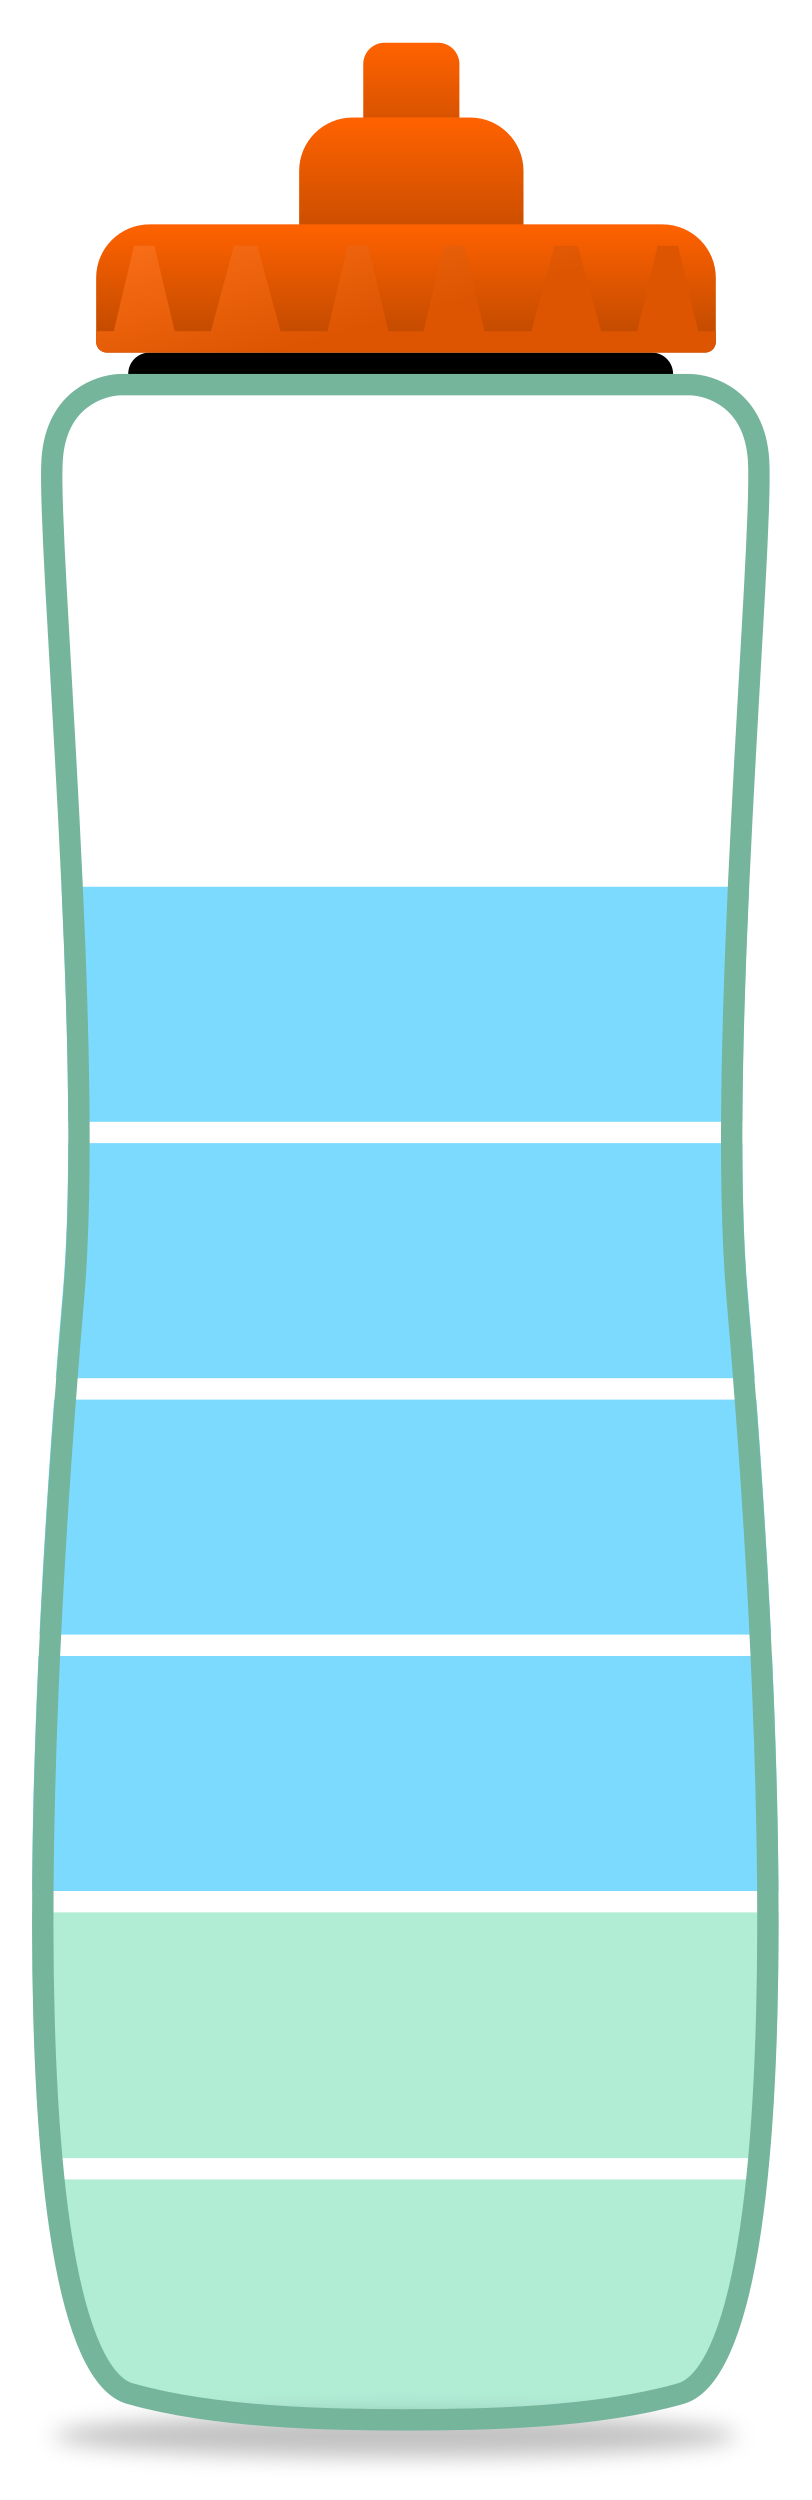
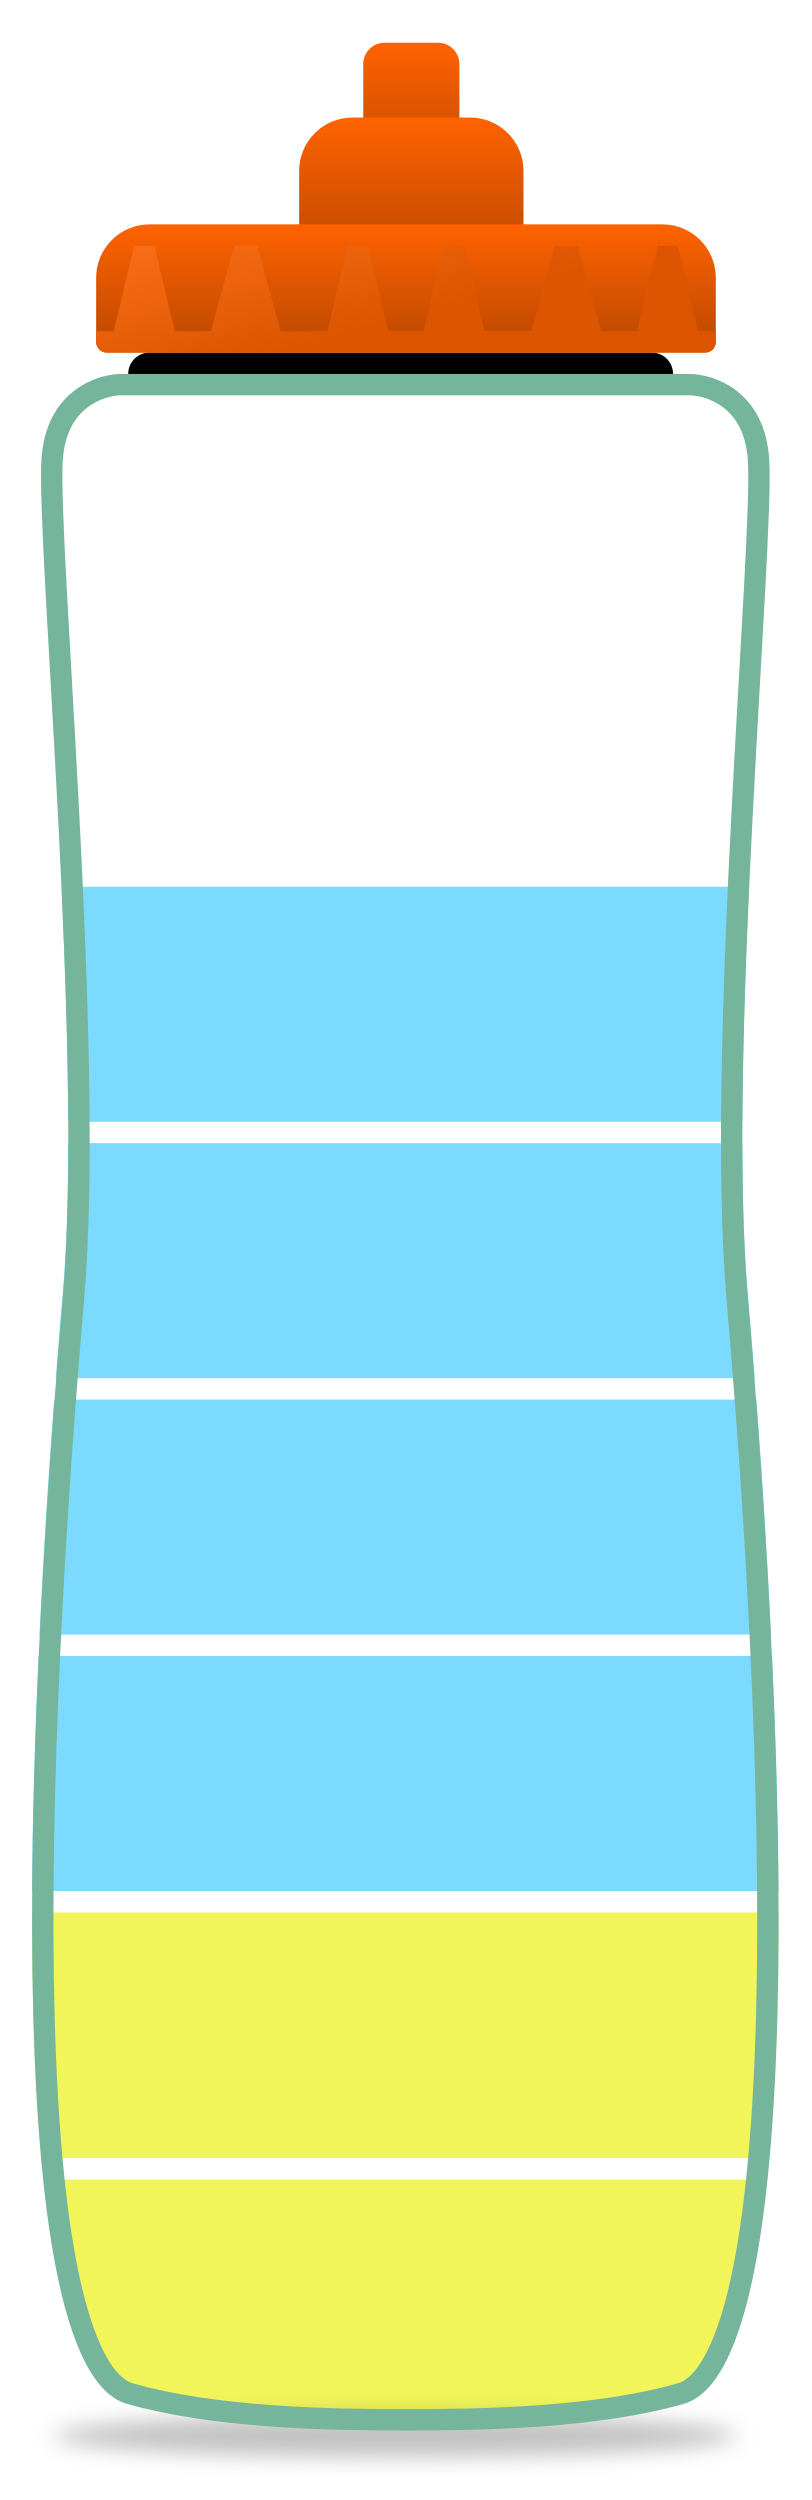
<svg xmlns="http://www.w3.org/2000/svg" width="76" height="234" viewBox="0 0 76 234" fill="none">
  <path d="M72.267 155C72.593 162.157 72.824 169.668 72.863 177H3C3.039 169.668 3.271 162.157 3.597 155H72.267ZM70.802 131C71.274 137.263 71.778 144.865 72.172 153H3.691C4.085 144.865 4.59 137.263 5.062 131H70.802ZM69.481 107C69.494 112.189 69.642 116.971 69.992 121C70.184 123.209 70.41 125.913 70.649 129H5.214C5.453 125.913 5.679 123.209 5.871 121C6.221 116.971 6.37 112.189 6.383 107H69.481ZM70.097 83C69.76 90.441 69.509 98.036 69.481 105H6.382C6.354 98.036 6.103 90.441 5.767 83H70.097Z" fill="#7CDAFF" />
-   <path d="M71.786 204C70.57 215.248 68.197 223.3 63.999 224.5C56.009 226.783 45.499 227 37.999 227C30.499 227 19.867 226.783 11.877 224.5C7.679 223.3 5.307 215.248 4.09 204H71.786ZM72.875 179C72.879 187.207 72.629 195.126 71.987 202H3.888C3.246 195.126 2.996 187.207 3 179H72.875Z" fill="#B1ECD5" />
+   <path d="M71.786 204C70.57 215.248 68.197 223.3 63.999 224.5C56.009 226.783 45.499 227 37.999 227C30.499 227 19.867 226.783 11.877 224.5C7.679 223.3 5.307 215.248 4.09 204H71.786ZM72.875 179C72.879 187.207 72.629 195.126 71.987 202H3.888C3.246 195.126 2.996 187.207 3 179H72.875Z" fill="#F1F55A" />
  <path d="M61 33C62.105 33 63 33.895 63 35C63 35.365 62.901 35.706 62.73 36H12.27C12.099 35.706 12 35.365 12 35C12 33.895 12.895 33 14 33H61Z" fill="black" />
  <g filter="url(#filter0_f_2860_1118)">
    <ellipse cx="37" cy="228" rx="32" ry="2" fill="black" fill-opacity="0.24" />
  </g>
  <path d="M34 6C34 4.895 34.895 4 36 4H41C42.105 4 43 4.895 43 6V16C43 16.552 42.552 17 42 17H35C34.448 17 34 16.552 34 16V6Z" fill="url(#paint0_linear_2860_1118)" />
  <path d="M28 16C28 13.239 30.239 11 33 11H44C46.761 11 49 13.239 49 16V24C49 24.552 48.552 25 48 25H29C28.448 25 28 24.552 28 24V16Z" fill="url(#paint1_linear_2860_1118)" />
  <path d="M9 26C9 23.239 11.239 21 14 21H62C64.761 21 67 23.239 67 26V32C67 32.552 66.552 33 66 33H10C9.448 33 9 32.552 9 32V26Z" fill="url(#paint2_linear_2860_1118)" />
  <path d="M64.499 36C65.475 36 67.025 36.344 68.358 37.388C69.655 38.403 70.818 40.133 71.001 43.062C71.121 44.99 70.94 49.387 70.618 55.352C70.299 61.275 69.844 68.702 69.439 76.573C68.627 92.312 67.996 110.006 69.003 121.587C70.002 133.08 71.917 157.942 71.877 180.407C71.857 191.647 71.347 202.241 70.001 210.248C69.327 214.257 68.453 217.56 67.356 219.958C66.243 222.392 65.003 223.673 63.726 224.038C55.889 226.277 45.515 226.5 38 226.5C30.485 226.5 19.99 226.277 12.153 224.038C10.876 223.673 9.636 222.392 8.522 219.958C7.426 217.56 6.551 214.257 5.877 210.248C4.531 202.241 4.021 191.648 4.001 180.408C3.96 157.943 5.876 133.08 6.875 121.587C7.882 110.006 7.251 92.312 6.439 76.573C6.033 68.702 5.579 61.275 5.26 55.352C4.938 49.387 4.757 44.99 4.877 43.062C5.06 40.133 6.223 38.403 7.52 37.388C8.769 36.41 10.209 36.046 11.188 36.004L11.379 36H64.499Z" stroke="#75B59C" stroke-width="2" />
  <path d="M16.352 31H19.74L21.913 23H24.087L26.26 31H30.648L32.549 23H34.451L36.352 31H39.648L41.549 23H43.451L45.352 31H49.74L51.913 23H54.087L56.26 31H59.648L61.549 23H63.451L65.353 31H67V32C67 32.552 66.552 33 66 33H10C9.448 33 9 32.552 9 32V31H10.648L12.549 23H14.451L16.352 31Z" fill="url(#paint3_linear_2860_1118)" />
  <defs>
    <filter id="filter0_f_2860_1118" x="3" y="224" width="68" height="8" filterUnits="userSpaceOnUse" color-interpolation-filters="sRGB">
      <feFlood flood-opacity="0" result="BackgroundImageFix" />
      <feBlend mode="normal" in="SourceGraphic" in2="BackgroundImageFix" result="shape" />
      <feGaussianBlur stdDeviation="1" result="effect1_foregroundBlur_2860_1118" />
    </filter>
    <linearGradient id="paint0_linear_2860_1118" x1="38.035" y1="4" x2="38.035" y2="22.958" gradientUnits="userSpaceOnUse">
      <stop stop-color="#FF6200" />
      <stop offset="1" stop-color="#993B00" />
    </linearGradient>
    <linearGradient id="paint1_linear_2860_1118" x1="37.414" y1="11" x2="37.414" y2="31.417" gradientUnits="userSpaceOnUse">
      <stop stop-color="#FF6200" />
      <stop offset="1" stop-color="#993B00" />
    </linearGradient>
    <linearGradient id="paint2_linear_2860_1118" x1="35" y1="21" x2="35" y2="38.5" gradientUnits="userSpaceOnUse">
      <stop stop-color="#FF6200" />
      <stop offset="1" stop-color="#993B00" />
    </linearGradient>
    <linearGradient id="paint3_linear_2860_1118" x1="54" y1="49" x2="43.5" y2="11" gradientUnits="userSpaceOnUse">
      <stop offset="0.582" stop-color="#DD5501" />
      <stop offset="1" stop-color="#FF731C" />
    </linearGradient>
  </defs>
</svg>
